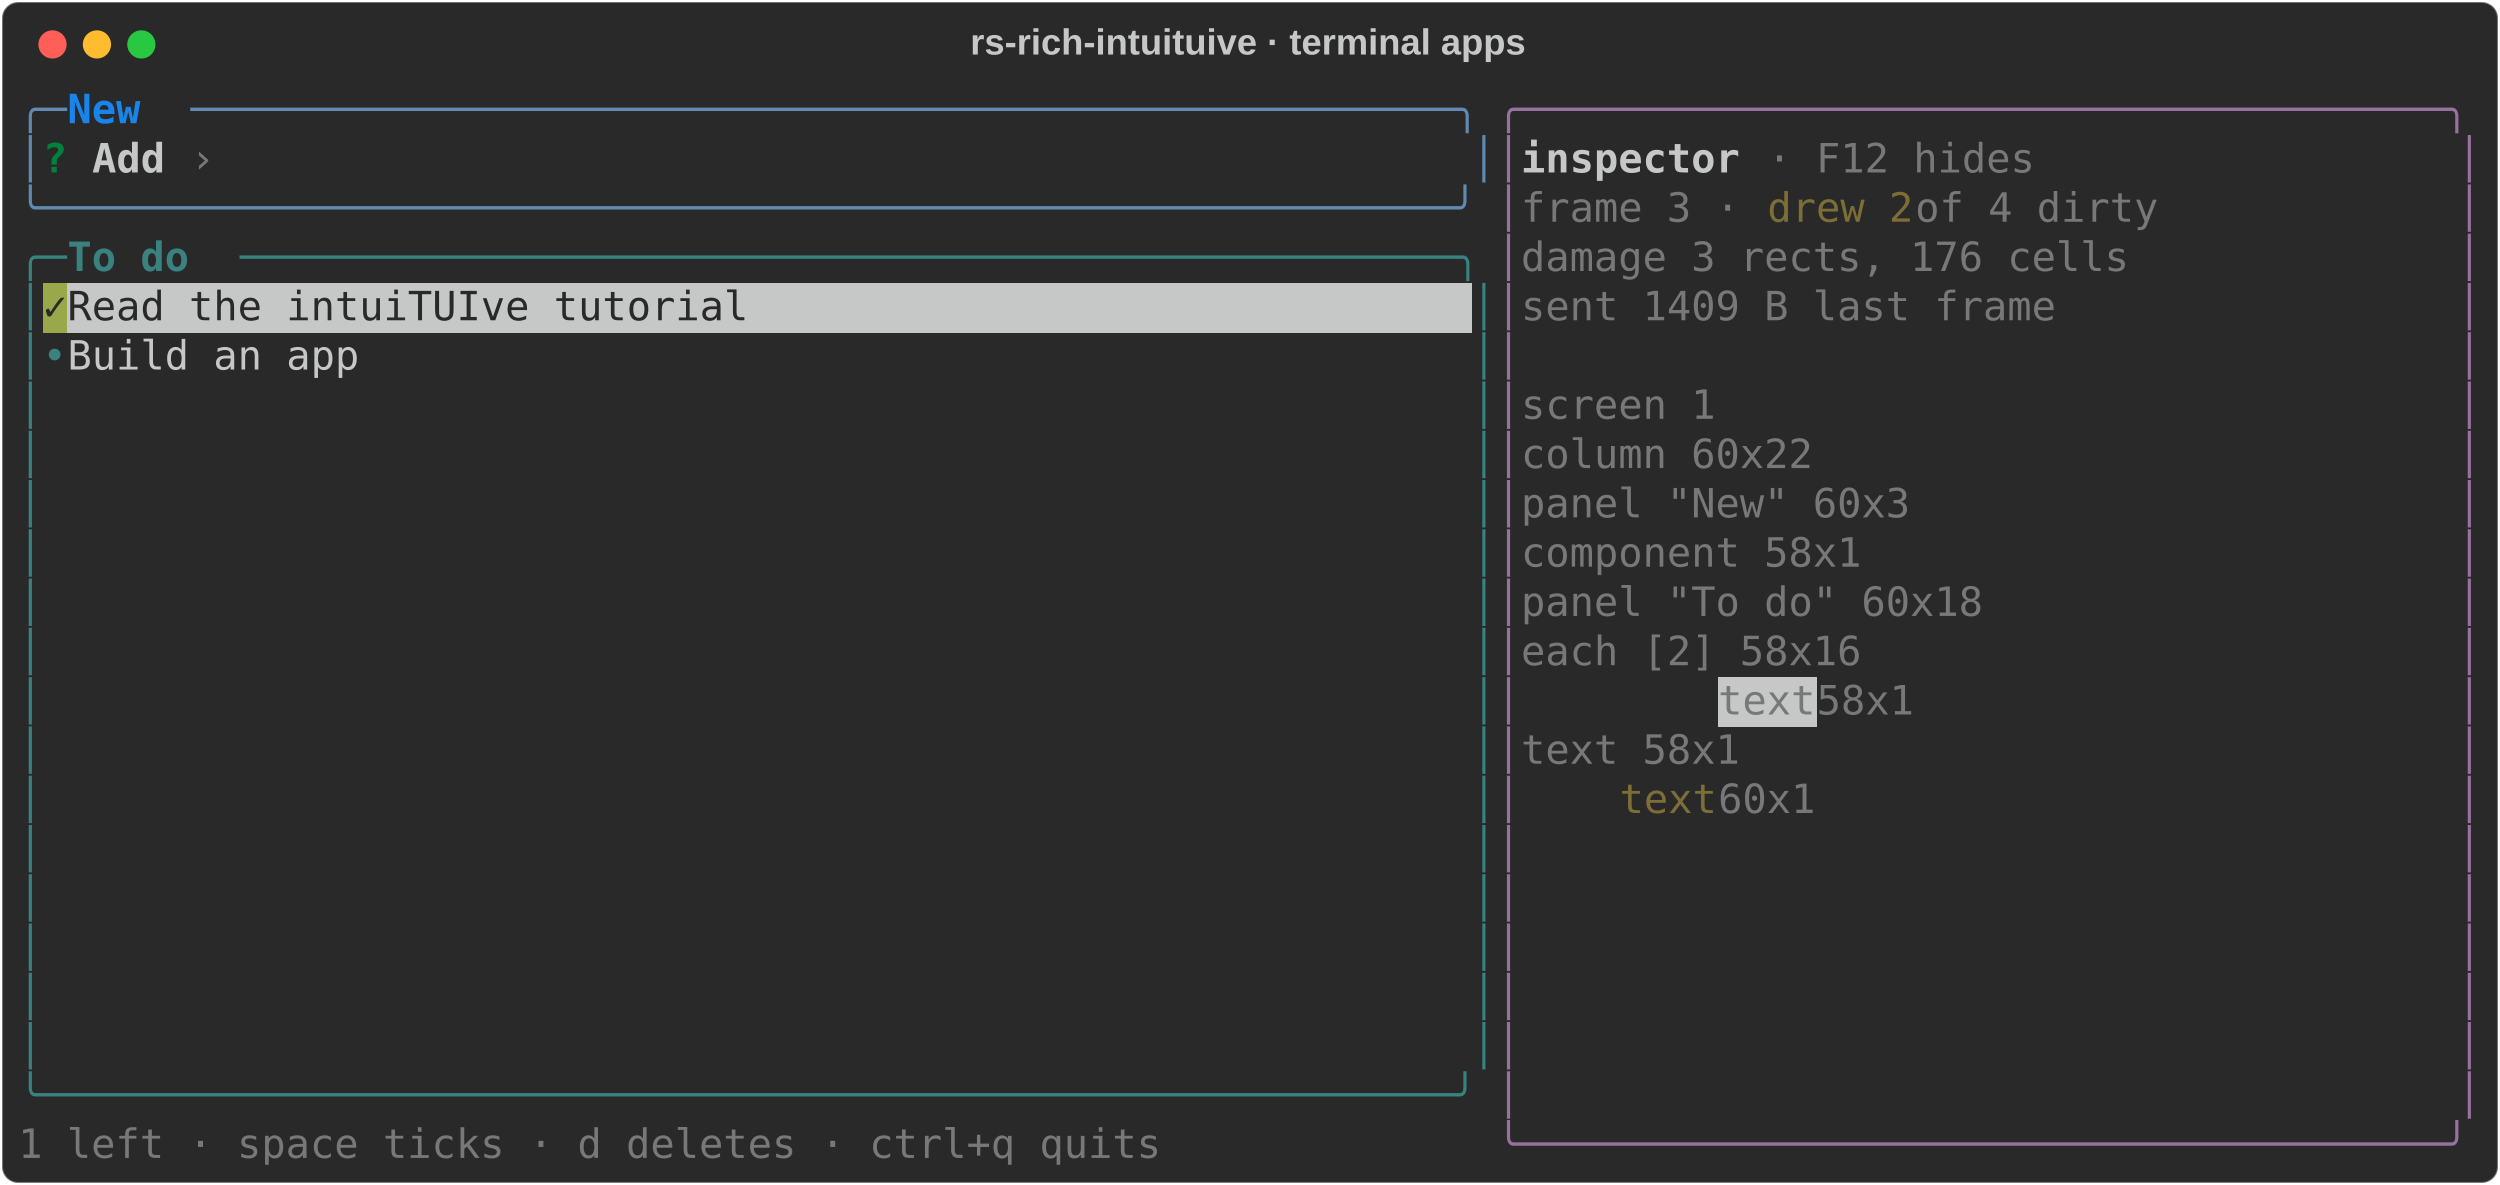
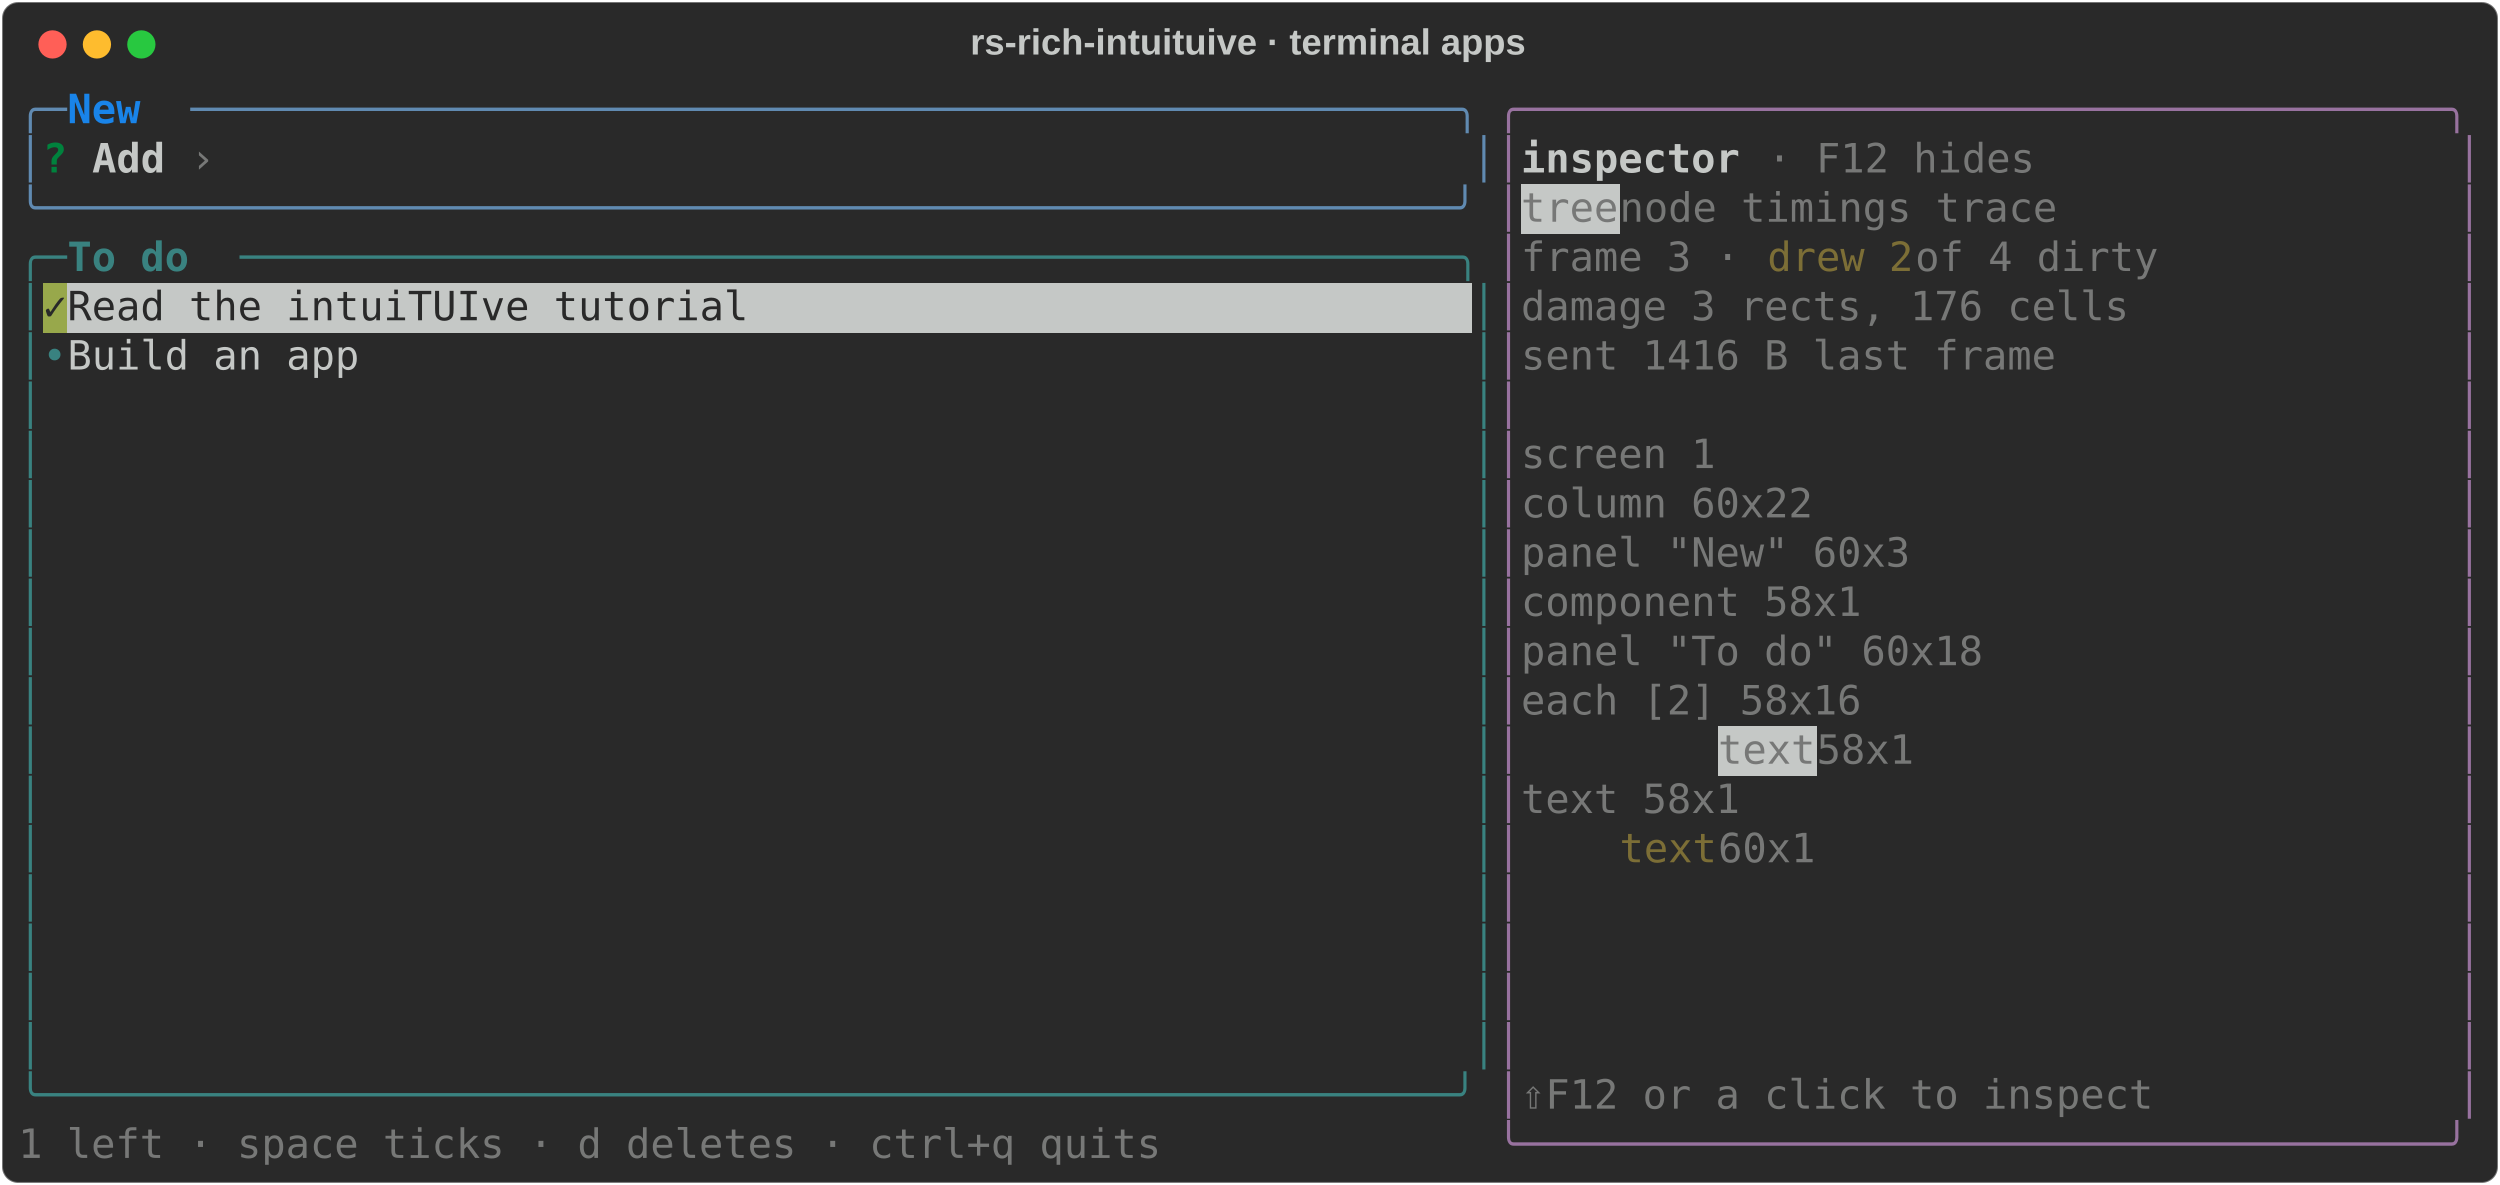
<svg xmlns="http://www.w3.org/2000/svg" class="rich-terminal" viewBox="0 0 1238 586.8">
  <style>

    @font-face {
        font-family: "Fira Code";
        src: local("FiraCode-Regular"),
                url("https://cdnjs.cloudflare.com/ajax/libs/firacode/6.2.0/woff2/FiraCode-Regular.woff2") format("woff2"),
                url("https://cdnjs.cloudflare.com/ajax/libs/firacode/6.2.0/woff/FiraCode-Regular.woff") format("woff");
        font-style: normal;
        font-weight: 400;
    }
    @font-face {
        font-family: "Fira Code";
        src: local("FiraCode-Bold"),
                url("https://cdnjs.cloudflare.com/ajax/libs/firacode/6.2.0/woff2/FiraCode-Bold.woff2") format("woff2"),
                url("https://cdnjs.cloudflare.com/ajax/libs/firacode/6.2.0/woff/FiraCode-Bold.woff") format("woff");
        font-style: bold;
        font-weight: 700;
    }

    .rich-record-matrix {
        font-family: Fira Code, monospace;
        font-size: 20px;
        line-height: 24.4px;
        font-variant-east-asian: full-width;
    }

    .rich-record-title {
        font-size: 18px;
        font-weight: bold;
        font-family: arial;
    }

    .rich-record-r1 { fill: #608ab1 }
.rich-record-r2 { fill: #1984e9;font-weight: bold }
.rich-record-r3 { fill: #98729f }
.rich-record-r4 { fill: #c5c8c6 }
.rich-record-r5 { fill: #00823d;font-weight: bold }
.rich-record-r6 { fill: #c5c8c6;font-weight: bold }
.rich-record-r7 { fill: #777877 }
- .rich-record-r8 { fill: #7c6e36 }
- .rich-record-r9 { fill: #398280 }
- .rich-record-r10 { fill: #398280;font-weight: bold }
+ .rich-record-r8 { fill: #398280 }
+ .rich-record-r9 { fill: #398280;font-weight: bold }
+ .rich-record-r10 { fill: #7c6e36 }
.rich-record-r11 { fill: #292929 }
    </style>
  <defs>
    <clipPath id="rich-record-clip-terminal">
      <rect x="0" y="0" width="1219.0" height="535.8" />
    </clipPath>
    <clipPath id="rich-record-line-0">
      <rect x="0" y="1.5" width="1220" height="24.65" />
    </clipPath>
    <clipPath id="rich-record-line-1">
      <rect x="0" y="25.9" width="1220" height="24.65" />
    </clipPath>
    <clipPath id="rich-record-line-2">
      <rect x="0" y="50.3" width="1220" height="24.65" />
    </clipPath>
    <clipPath id="rich-record-line-3">
      <rect x="0" y="74.7" width="1220" height="24.65" />
    </clipPath>
    <clipPath id="rich-record-line-4">
      <rect x="0" y="99.1" width="1220" height="24.65" />
    </clipPath>
    <clipPath id="rich-record-line-5">
      <rect x="0" y="123.5" width="1220" height="24.65" />
    </clipPath>
    <clipPath id="rich-record-line-6">
      <rect x="0" y="147.9" width="1220" height="24.65" />
    </clipPath>
    <clipPath id="rich-record-line-7">
      <rect x="0" y="172.3" width="1220" height="24.65" />
    </clipPath>
    <clipPath id="rich-record-line-8">
      <rect x="0" y="196.7" width="1220" height="24.65" />
    </clipPath>
    <clipPath id="rich-record-line-9">
      <rect x="0" y="221.1" width="1220" height="24.65" />
    </clipPath>
    <clipPath id="rich-record-line-10">
      <rect x="0" y="245.5" width="1220" height="24.65" />
    </clipPath>
    <clipPath id="rich-record-line-11">
      <rect x="0" y="269.9" width="1220" height="24.65" />
    </clipPath>
    <clipPath id="rich-record-line-12">
      <rect x="0" y="294.3" width="1220" height="24.65" />
    </clipPath>
    <clipPath id="rich-record-line-13">
      <rect x="0" y="318.7" width="1220" height="24.65" />
    </clipPath>
    <clipPath id="rich-record-line-14">
      <rect x="0" y="343.1" width="1220" height="24.65" />
    </clipPath>
    <clipPath id="rich-record-line-15">
      <rect x="0" y="367.5" width="1220" height="24.65" />
    </clipPath>
    <clipPath id="rich-record-line-16">
      <rect x="0" y="391.9" width="1220" height="24.65" />
    </clipPath>
    <clipPath id="rich-record-line-17">
      <rect x="0" y="416.3" width="1220" height="24.65" />
    </clipPath>
    <clipPath id="rich-record-line-18">
      <rect x="0" y="440.7" width="1220" height="24.65" />
    </clipPath>
    <clipPath id="rich-record-line-19">
      <rect x="0" y="465.1" width="1220" height="24.65" />
    </clipPath>
    <clipPath id="rich-record-line-20">
      <rect x="0" y="489.5" width="1220" height="24.65" />
    </clipPath>
  </defs>
  <rect fill="#292929" stroke="rgba(255,255,255,0.35)" stroke-width="1" x="1" y="1" width="1236" height="584.8" rx="8" />
  <text class="rich-record-title" fill="#c5c8c6" text-anchor="middle" x="618" y="27">rs-rich-intuituive · terminal apps</text>
  <g transform="translate(26,22)">
    <circle cx="0" cy="0" r="7" fill="#ff5f57" />
    <circle cx="22" cy="0" r="7" fill="#febc2e" />
    <circle cx="44" cy="0" r="7" fill="#28c840" />
  </g>
  <g transform="translate(9, 41)" clip-path="url(#rich-record-clip-terminal)">
+     <rect fill="#c5c8c6" x="744.2" y="50.3" width="48.8" height="24.65" shape-rendering="crispEdges" />
    <rect fill="#98a84b" x="12.2" y="99.1" width="12.2" height="24.65" shape-rendering="crispEdges" />
    <rect fill="#c5c8c6" x="24.4" y="99.1" width="695.4" height="24.65" shape-rendering="crispEdges" />
-     <rect fill="#c5c8c6" x="841.8" y="294.3" width="48.8" height="24.65" shape-rendering="crispEdges" />
+     <rect fill="#c5c8c6" x="841.8" y="318.7" width="48.8" height="24.65" shape-rendering="crispEdges" />
    <g class="rich-record-matrix">
      <text class="rich-record-r1" x="0" y="20" textLength="24.4" clip-path="url(#rich-record-line-0)">╭─</text>
      <text class="rich-record-r2" x="24.4" y="20" textLength="61" clip-path="url(#rich-record-line-0)"> New </text>
      <text class="rich-record-r1" x="85.4" y="20" textLength="646.6" clip-path="url(#rich-record-line-0)">────────────────────────────────────────────────────╮</text>
      <text class="rich-record-r3" x="732" y="20" textLength="488" clip-path="url(#rich-record-line-0)">╭──────────────────────────────────────╮</text>
      <text class="rich-record-r4" x="1220" y="20" textLength="12.2" clip-path="url(#rich-record-line-0)">
</text>
      <text class="rich-record-r1" x="0" y="44.4" textLength="12.2" clip-path="url(#rich-record-line-1)">│</text>
      <text class="rich-record-r5" x="12.2" y="44.4" textLength="12.2" clip-path="url(#rich-record-line-1)">?</text>
      <text class="rich-record-r6" x="36.6" y="44.4" textLength="36.6" clip-path="url(#rich-record-line-1)">Add</text>
      <text class="rich-record-r7" x="85.4" y="44.4" textLength="12.2" clip-path="url(#rich-record-line-1)">›</text>
      <text class="rich-record-r1" x="719.8" y="44.4" textLength="12.2" clip-path="url(#rich-record-line-1)">│</text>
      <text class="rich-record-r3" x="732" y="44.4" textLength="12.2" clip-path="url(#rich-record-line-1)">│</text>
      <text class="rich-record-r6" x="744.2" y="44.4" textLength="109.8" clip-path="url(#rich-record-line-1)">inspector</text>
      <text class="rich-record-r7" x="866.2" y="44.4" textLength="134.2" clip-path="url(#rich-record-line-1)">· F12 hides</text>
      <text class="rich-record-r3" x="1207.8" y="44.4" textLength="12.2" clip-path="url(#rich-record-line-1)">│</text>
      <text class="rich-record-r4" x="1220" y="44.4" textLength="12.2" clip-path="url(#rich-record-line-1)">
</text>
      <text class="rich-record-r1" x="0" y="68.8" textLength="732" clip-path="url(#rich-record-line-2)">╰──────────────────────────────────────────────────────────╯</text>
      <text class="rich-record-r3" x="732" y="68.8" textLength="12.2" clip-path="url(#rich-record-line-2)">│</text>
-       <text class="rich-record-r7" x="744.2" y="68.8" textLength="122" clip-path="url(#rich-record-line-2)">frame 3 · </text>
-       <text class="rich-record-r8" x="866.2" y="68.8" textLength="73.2" clip-path="url(#rich-record-line-2)">drew 2</text>
-       <text class="rich-record-r7" x="939.4" y="68.8" textLength="134.2" clip-path="url(#rich-record-line-2)"> of 4 dirty</text>
+       <text class="rich-record-r7" x="744.2" y="68.8" textLength="48.8" clip-path="url(#rich-record-line-2)">tree</text>
+       <text class="rich-record-r7" x="793" y="68.8" textLength="231.8" clip-path="url(#rich-record-line-2)"> node timings trace</text>
      <text class="rich-record-r3" x="1207.8" y="68.8" textLength="12.2" clip-path="url(#rich-record-line-2)">│</text>
      <text class="rich-record-r4" x="1220" y="68.8" textLength="12.2" clip-path="url(#rich-record-line-2)">
</text>
-       <text class="rich-record-r9" x="0" y="93.2" textLength="24.4" clip-path="url(#rich-record-line-3)">╭─</text>
-       <text class="rich-record-r10" x="24.4" y="93.2" textLength="85.4" clip-path="url(#rich-record-line-3)"> To do </text>
-       <text class="rich-record-r9" x="109.8" y="93.2" textLength="622.2" clip-path="url(#rich-record-line-3)">──────────────────────────────────────────────────╮</text>
+       <text class="rich-record-r8" x="0" y="93.2" textLength="24.4" clip-path="url(#rich-record-line-3)">╭─</text>
+       <text class="rich-record-r9" x="24.4" y="93.2" textLength="85.4" clip-path="url(#rich-record-line-3)"> To do </text>
+       <text class="rich-record-r8" x="109.8" y="93.2" textLength="622.2" clip-path="url(#rich-record-line-3)">──────────────────────────────────────────────────╮</text>
      <text class="rich-record-r3" x="732" y="93.2" textLength="12.2" clip-path="url(#rich-record-line-3)">│</text>
-       <text class="rich-record-r7" x="744.2" y="93.2" textLength="305" clip-path="url(#rich-record-line-3)">damage 3 rects, 176 cells</text>
+       <text class="rich-record-r7" x="744.2" y="93.2" textLength="122" clip-path="url(#rich-record-line-3)">frame 3 · </text>
+       <text class="rich-record-r10" x="866.2" y="93.2" textLength="73.2" clip-path="url(#rich-record-line-3)">drew 2</text>
+       <text class="rich-record-r7" x="939.4" y="93.2" textLength="134.2" clip-path="url(#rich-record-line-3)"> of 4 dirty</text>
      <text class="rich-record-r3" x="1207.8" y="93.2" textLength="12.2" clip-path="url(#rich-record-line-3)">│</text>
      <text class="rich-record-r4" x="1220" y="93.2" textLength="12.2" clip-path="url(#rich-record-line-3)">
</text>
-       <text class="rich-record-r9" x="0" y="117.6" textLength="12.2" clip-path="url(#rich-record-line-4)">│</text>
+       <text class="rich-record-r8" x="0" y="117.6" textLength="12.2" clip-path="url(#rich-record-line-4)">│</text>
      <text class="rich-record-r11" x="12.2" y="117.6" textLength="12.2" clip-path="url(#rich-record-line-4)">✓</text>
      <text class="rich-record-r11" x="24.4" y="117.6" textLength="695.4" clip-path="url(#rich-record-line-4)"> Read the intuiTUIve tutorial                            </text>
-       <text class="rich-record-r9" x="719.8" y="117.6" textLength="12.2" clip-path="url(#rich-record-line-4)">│</text>
+       <text class="rich-record-r8" x="719.8" y="117.6" textLength="12.2" clip-path="url(#rich-record-line-4)">│</text>
      <text class="rich-record-r3" x="732" y="117.6" textLength="12.2" clip-path="url(#rich-record-line-4)">│</text>
-       <text class="rich-record-r7" x="744.2" y="117.6" textLength="268.4" clip-path="url(#rich-record-line-4)">sent 1409 B last frame</text>
+       <text class="rich-record-r7" x="744.2" y="117.6" textLength="305" clip-path="url(#rich-record-line-4)">damage 3 rects, 176 cells</text>
      <text class="rich-record-r3" x="1207.8" y="117.6" textLength="12.2" clip-path="url(#rich-record-line-4)">│</text>
      <text class="rich-record-r4" x="1220" y="117.6" textLength="12.2" clip-path="url(#rich-record-line-4)">
</text>
-       <text class="rich-record-r9" x="0" y="142" textLength="24.4" clip-path="url(#rich-record-line-5)">│•</text>
+       <text class="rich-record-r8" x="0" y="142" textLength="24.4" clip-path="url(#rich-record-line-5)">│•</text>
      <text class="rich-record-r4" x="24.4" y="142" textLength="695.4" clip-path="url(#rich-record-line-5)"> Build an app                                            </text>
-       <text class="rich-record-r9" x="719.8" y="142" textLength="12.2" clip-path="url(#rich-record-line-5)">│</text>
+       <text class="rich-record-r8" x="719.8" y="142" textLength="12.2" clip-path="url(#rich-record-line-5)">│</text>
      <text class="rich-record-r3" x="732" y="142" textLength="12.2" clip-path="url(#rich-record-line-5)">│</text>
+       <text class="rich-record-r7" x="744.2" y="142" textLength="268.4" clip-path="url(#rich-record-line-5)">sent 1416 B last frame</text>
      <text class="rich-record-r3" x="1207.8" y="142" textLength="12.2" clip-path="url(#rich-record-line-5)">│</text>
      <text class="rich-record-r4" x="1220" y="142" textLength="12.2" clip-path="url(#rich-record-line-5)">
</text>
-       <text class="rich-record-r9" x="0" y="166.4" textLength="12.2" clip-path="url(#rich-record-line-6)">│</text>
-       <text class="rich-record-r9" x="719.8" y="166.4" textLength="12.2" clip-path="url(#rich-record-line-6)">│</text>
+       <text class="rich-record-r8" x="0" y="166.4" textLength="12.2" clip-path="url(#rich-record-line-6)">│</text>
+       <text class="rich-record-r8" x="719.8" y="166.4" textLength="12.2" clip-path="url(#rich-record-line-6)">│</text>
      <text class="rich-record-r3" x="732" y="166.4" textLength="12.2" clip-path="url(#rich-record-line-6)">│</text>
-       <text class="rich-record-r7" x="744.2" y="166.4" textLength="97.6" clip-path="url(#rich-record-line-6)">screen 1</text>
      <text class="rich-record-r3" x="1207.8" y="166.4" textLength="12.2" clip-path="url(#rich-record-line-6)">│</text>
      <text class="rich-record-r4" x="1220" y="166.4" textLength="12.2" clip-path="url(#rich-record-line-6)">
</text>
-       <text class="rich-record-r9" x="0" y="190.8" textLength="12.2" clip-path="url(#rich-record-line-7)">│</text>
-       <text class="rich-record-r9" x="719.8" y="190.8" textLength="12.2" clip-path="url(#rich-record-line-7)">│</text>
+       <text class="rich-record-r8" x="0" y="190.8" textLength="12.2" clip-path="url(#rich-record-line-7)">│</text>
+       <text class="rich-record-r8" x="719.8" y="190.8" textLength="12.2" clip-path="url(#rich-record-line-7)">│</text>
      <text class="rich-record-r3" x="732" y="190.8" textLength="12.2" clip-path="url(#rich-record-line-7)">│</text>
-       <text class="rich-record-r7" x="744.2" y="190.8" textLength="170.8" clip-path="url(#rich-record-line-7)">  column 60x22</text>
+       <text class="rich-record-r7" x="744.2" y="190.8" textLength="97.6" clip-path="url(#rich-record-line-7)">screen 1</text>
      <text class="rich-record-r3" x="1207.8" y="190.8" textLength="12.2" clip-path="url(#rich-record-line-7)">│</text>
      <text class="rich-record-r4" x="1220" y="190.8" textLength="12.2" clip-path="url(#rich-record-line-7)">
</text>
-       <text class="rich-record-r9" x="0" y="215.2" textLength="12.2" clip-path="url(#rich-record-line-8)">│</text>
-       <text class="rich-record-r9" x="719.8" y="215.2" textLength="12.2" clip-path="url(#rich-record-line-8)">│</text>
+       <text class="rich-record-r8" x="0" y="215.2" textLength="12.2" clip-path="url(#rich-record-line-8)">│</text>
+       <text class="rich-record-r8" x="719.8" y="215.2" textLength="12.2" clip-path="url(#rich-record-line-8)">│</text>
      <text class="rich-record-r3" x="732" y="215.2" textLength="12.2" clip-path="url(#rich-record-line-8)">│</text>
-       <text class="rich-record-r7" x="744.2" y="215.2" textLength="244" clip-path="url(#rich-record-line-8)">    panel "New" 60x3</text>
+       <text class="rich-record-r7" x="744.2" y="215.2" textLength="170.8" clip-path="url(#rich-record-line-8)">  column 60x22</text>
      <text class="rich-record-r3" x="1207.8" y="215.2" textLength="12.2" clip-path="url(#rich-record-line-8)">│</text>
      <text class="rich-record-r4" x="1220" y="215.2" textLength="12.2" clip-path="url(#rich-record-line-8)">
</text>
-       <text class="rich-record-r9" x="0" y="239.6" textLength="12.2" clip-path="url(#rich-record-line-9)">│</text>
-       <text class="rich-record-r9" x="719.8" y="239.6" textLength="12.2" clip-path="url(#rich-record-line-9)">│</text>
+       <text class="rich-record-r8" x="0" y="239.6" textLength="12.2" clip-path="url(#rich-record-line-9)">│</text>
+       <text class="rich-record-r8" x="719.8" y="239.6" textLength="12.2" clip-path="url(#rich-record-line-9)">│</text>
      <text class="rich-record-r3" x="732" y="239.6" textLength="12.2" clip-path="url(#rich-record-line-9)">│</text>
-       <text class="rich-record-r7" x="744.2" y="239.6" textLength="244" clip-path="url(#rich-record-line-9)">      component 58x1</text>
+       <text class="rich-record-r7" x="744.2" y="239.6" textLength="244" clip-path="url(#rich-record-line-9)">    panel "New" 60x3</text>
      <text class="rich-record-r3" x="1207.8" y="239.6" textLength="12.2" clip-path="url(#rich-record-line-9)">│</text>
      <text class="rich-record-r4" x="1220" y="239.6" textLength="12.2" clip-path="url(#rich-record-line-9)">
</text>
-       <text class="rich-record-r9" x="0" y="264" textLength="12.2" clip-path="url(#rich-record-line-10)">│</text>
-       <text class="rich-record-r9" x="719.8" y="264" textLength="12.2" clip-path="url(#rich-record-line-10)">│</text>
+       <text class="rich-record-r8" x="0" y="264" textLength="12.2" clip-path="url(#rich-record-line-10)">│</text>
+       <text class="rich-record-r8" x="719.8" y="264" textLength="12.2" clip-path="url(#rich-record-line-10)">│</text>
      <text class="rich-record-r3" x="732" y="264" textLength="12.2" clip-path="url(#rich-record-line-10)">│</text>
-       <text class="rich-record-r7" x="744.2" y="264" textLength="280.6" clip-path="url(#rich-record-line-10)">    panel "To do" 60x18</text>
+       <text class="rich-record-r7" x="744.2" y="264" textLength="244" clip-path="url(#rich-record-line-10)">      component 58x1</text>
      <text class="rich-record-r3" x="1207.8" y="264" textLength="12.2" clip-path="url(#rich-record-line-10)">│</text>
      <text class="rich-record-r4" x="1220" y="264" textLength="12.2" clip-path="url(#rich-record-line-10)">
</text>
-       <text class="rich-record-r9" x="0" y="288.4" textLength="12.2" clip-path="url(#rich-record-line-11)">│</text>
-       <text class="rich-record-r9" x="719.8" y="288.4" textLength="12.2" clip-path="url(#rich-record-line-11)">│</text>
+       <text class="rich-record-r8" x="0" y="288.4" textLength="12.2" clip-path="url(#rich-record-line-11)">│</text>
+       <text class="rich-record-r8" x="719.8" y="288.4" textLength="12.2" clip-path="url(#rich-record-line-11)">│</text>
      <text class="rich-record-r3" x="732" y="288.4" textLength="12.2" clip-path="url(#rich-record-line-11)">│</text>
-       <text class="rich-record-r7" x="744.2" y="288.4" textLength="244" clip-path="url(#rich-record-line-11)">      each [2] 58x16</text>
+       <text class="rich-record-r7" x="744.2" y="288.4" textLength="280.6" clip-path="url(#rich-record-line-11)">    panel "To do" 60x18</text>
      <text class="rich-record-r3" x="1207.8" y="288.4" textLength="12.2" clip-path="url(#rich-record-line-11)">│</text>
      <text class="rich-record-r4" x="1220" y="288.4" textLength="12.2" clip-path="url(#rich-record-line-11)">
</text>
-       <text class="rich-record-r9" x="0" y="312.8" textLength="12.2" clip-path="url(#rich-record-line-12)">│</text>
-       <text class="rich-record-r9" x="719.8" y="312.8" textLength="12.2" clip-path="url(#rich-record-line-12)">│</text>
+       <text class="rich-record-r8" x="0" y="312.8" textLength="12.2" clip-path="url(#rich-record-line-12)">│</text>
+       <text class="rich-record-r8" x="719.8" y="312.8" textLength="12.2" clip-path="url(#rich-record-line-12)">│</text>
      <text class="rich-record-r3" x="732" y="312.8" textLength="12.2" clip-path="url(#rich-record-line-12)">│</text>
-       <text class="rich-record-r7" x="841.8" y="312.8" textLength="48.8" clip-path="url(#rich-record-line-12)">text</text>
-       <text class="rich-record-r7" x="890.6" y="312.8" textLength="61" clip-path="url(#rich-record-line-12)"> 58x1</text>
+       <text class="rich-record-r7" x="744.2" y="312.8" textLength="244" clip-path="url(#rich-record-line-12)">      each [2] 58x16</text>
      <text class="rich-record-r3" x="1207.8" y="312.8" textLength="12.2" clip-path="url(#rich-record-line-12)">│</text>
      <text class="rich-record-r4" x="1220" y="312.8" textLength="12.2" clip-path="url(#rich-record-line-12)">
</text>
-       <text class="rich-record-r9" x="0" y="337.2" textLength="12.2" clip-path="url(#rich-record-line-13)">│</text>
-       <text class="rich-record-r9" x="719.8" y="337.2" textLength="12.2" clip-path="url(#rich-record-line-13)">│</text>
+       <text class="rich-record-r8" x="0" y="337.2" textLength="12.2" clip-path="url(#rich-record-line-13)">│</text>
+       <text class="rich-record-r8" x="719.8" y="337.2" textLength="12.2" clip-path="url(#rich-record-line-13)">│</text>
      <text class="rich-record-r3" x="732" y="337.2" textLength="12.2" clip-path="url(#rich-record-line-13)">│</text>
-       <text class="rich-record-r7" x="744.2" y="337.2" textLength="207.4" clip-path="url(#rich-record-line-13)">        text 58x1</text>
+       <text class="rich-record-r7" x="841.8" y="337.2" textLength="48.8" clip-path="url(#rich-record-line-13)">text</text>
+       <text class="rich-record-r7" x="890.6" y="337.2" textLength="61" clip-path="url(#rich-record-line-13)"> 58x1</text>
      <text class="rich-record-r3" x="1207.8" y="337.2" textLength="12.2" clip-path="url(#rich-record-line-13)">│</text>
      <text class="rich-record-r4" x="1220" y="337.2" textLength="12.2" clip-path="url(#rich-record-line-13)">
</text>
-       <text class="rich-record-r9" x="0" y="361.6" textLength="12.2" clip-path="url(#rich-record-line-14)">│</text>
-       <text class="rich-record-r9" x="719.8" y="361.6" textLength="12.2" clip-path="url(#rich-record-line-14)">│</text>
+       <text class="rich-record-r8" x="0" y="361.6" textLength="12.2" clip-path="url(#rich-record-line-14)">│</text>
+       <text class="rich-record-r8" x="719.8" y="361.6" textLength="12.2" clip-path="url(#rich-record-line-14)">│</text>
      <text class="rich-record-r3" x="732" y="361.6" textLength="12.2" clip-path="url(#rich-record-line-14)">│</text>
-       <text class="rich-record-r8" x="793" y="361.6" textLength="48.8" clip-path="url(#rich-record-line-14)">text</text>
-       <text class="rich-record-r7" x="841.8" y="361.6" textLength="61" clip-path="url(#rich-record-line-14)"> 60x1</text>
+       <text class="rich-record-r7" x="744.2" y="361.6" textLength="207.4" clip-path="url(#rich-record-line-14)">        text 58x1</text>
      <text class="rich-record-r3" x="1207.8" y="361.6" textLength="12.2" clip-path="url(#rich-record-line-14)">│</text>
      <text class="rich-record-r4" x="1220" y="361.6" textLength="12.2" clip-path="url(#rich-record-line-14)">
</text>
-       <text class="rich-record-r9" x="0" y="386" textLength="12.2" clip-path="url(#rich-record-line-15)">│</text>
-       <text class="rich-record-r9" x="719.8" y="386" textLength="12.2" clip-path="url(#rich-record-line-15)">│</text>
+       <text class="rich-record-r8" x="0" y="386" textLength="12.2" clip-path="url(#rich-record-line-15)">│</text>
+       <text class="rich-record-r8" x="719.8" y="386" textLength="12.2" clip-path="url(#rich-record-line-15)">│</text>
      <text class="rich-record-r3" x="732" y="386" textLength="12.2" clip-path="url(#rich-record-line-15)">│</text>
+       <text class="rich-record-r10" x="793" y="386" textLength="48.8" clip-path="url(#rich-record-line-15)">text</text>
+       <text class="rich-record-r7" x="841.8" y="386" textLength="61" clip-path="url(#rich-record-line-15)"> 60x1</text>
      <text class="rich-record-r3" x="1207.8" y="386" textLength="12.2" clip-path="url(#rich-record-line-15)">│</text>
      <text class="rich-record-r4" x="1220" y="386" textLength="12.2" clip-path="url(#rich-record-line-15)">
</text>
-       <text class="rich-record-r9" x="0" y="410.4" textLength="12.2" clip-path="url(#rich-record-line-16)">│</text>
-       <text class="rich-record-r9" x="719.8" y="410.4" textLength="12.2" clip-path="url(#rich-record-line-16)">│</text>
+       <text class="rich-record-r8" x="0" y="410.4" textLength="12.2" clip-path="url(#rich-record-line-16)">│</text>
+       <text class="rich-record-r8" x="719.8" y="410.4" textLength="12.2" clip-path="url(#rich-record-line-16)">│</text>
      <text class="rich-record-r3" x="732" y="410.4" textLength="12.2" clip-path="url(#rich-record-line-16)">│</text>
      <text class="rich-record-r3" x="1207.8" y="410.4" textLength="12.2" clip-path="url(#rich-record-line-16)">│</text>
      <text class="rich-record-r4" x="1220" y="410.4" textLength="12.2" clip-path="url(#rich-record-line-16)">
</text>
-       <text class="rich-record-r9" x="0" y="434.8" textLength="12.2" clip-path="url(#rich-record-line-17)">│</text>
-       <text class="rich-record-r9" x="719.8" y="434.8" textLength="12.2" clip-path="url(#rich-record-line-17)">│</text>
+       <text class="rich-record-r8" x="0" y="434.8" textLength="12.2" clip-path="url(#rich-record-line-17)">│</text>
+       <text class="rich-record-r8" x="719.8" y="434.8" textLength="12.2" clip-path="url(#rich-record-line-17)">│</text>
      <text class="rich-record-r3" x="732" y="434.8" textLength="12.2" clip-path="url(#rich-record-line-17)">│</text>
      <text class="rich-record-r3" x="1207.8" y="434.8" textLength="12.2" clip-path="url(#rich-record-line-17)">│</text>
      <text class="rich-record-r4" x="1220" y="434.8" textLength="12.2" clip-path="url(#rich-record-line-17)">
</text>
-       <text class="rich-record-r9" x="0" y="459.2" textLength="12.2" clip-path="url(#rich-record-line-18)">│</text>
-       <text class="rich-record-r9" x="719.8" y="459.2" textLength="12.2" clip-path="url(#rich-record-line-18)">│</text>
+       <text class="rich-record-r8" x="0" y="459.2" textLength="12.2" clip-path="url(#rich-record-line-18)">│</text>
+       <text class="rich-record-r8" x="719.8" y="459.2" textLength="12.2" clip-path="url(#rich-record-line-18)">│</text>
      <text class="rich-record-r3" x="732" y="459.2" textLength="12.2" clip-path="url(#rich-record-line-18)">│</text>
      <text class="rich-record-r3" x="1207.8" y="459.2" textLength="12.2" clip-path="url(#rich-record-line-18)">│</text>
      <text class="rich-record-r4" x="1220" y="459.2" textLength="12.2" clip-path="url(#rich-record-line-18)">
</text>
-       <text class="rich-record-r9" x="0" y="483.6" textLength="12.2" clip-path="url(#rich-record-line-19)">│</text>
-       <text class="rich-record-r9" x="719.8" y="483.6" textLength="12.2" clip-path="url(#rich-record-line-19)">│</text>
+       <text class="rich-record-r8" x="0" y="483.6" textLength="12.2" clip-path="url(#rich-record-line-19)">│</text>
+       <text class="rich-record-r8" x="719.8" y="483.6" textLength="12.2" clip-path="url(#rich-record-line-19)">│</text>
      <text class="rich-record-r3" x="732" y="483.6" textLength="12.2" clip-path="url(#rich-record-line-19)">│</text>
      <text class="rich-record-r3" x="1207.8" y="483.6" textLength="12.2" clip-path="url(#rich-record-line-19)">│</text>
      <text class="rich-record-r4" x="1220" y="483.6" textLength="12.2" clip-path="url(#rich-record-line-19)">
</text>
-       <text class="rich-record-r9" x="0" y="508" textLength="732" clip-path="url(#rich-record-line-20)">╰──────────────────────────────────────────────────────────╯</text>
+       <text class="rich-record-r8" x="0" y="508" textLength="732" clip-path="url(#rich-record-line-20)">╰──────────────────────────────────────────────────────────╯</text>
      <text class="rich-record-r3" x="732" y="508" textLength="12.2" clip-path="url(#rich-record-line-20)">│</text>
+       <text class="rich-record-r7" x="744.2" y="508" textLength="317.2" clip-path="url(#rich-record-line-20)">⇧F12 or a click to inspect</text>
      <text class="rich-record-r3" x="1207.8" y="508" textLength="12.2" clip-path="url(#rich-record-line-20)">│</text>
      <text class="rich-record-r4" x="1220" y="508" textLength="12.2" clip-path="url(#rich-record-line-20)">
</text>
      <text class="rich-record-r7" x="0" y="532.4" textLength="573.4" clip-path="url(#rich-record-line-21)">1 left · space ticks · d deletes · ctrl+q quits</text>
      <text class="rich-record-r3" x="732" y="532.4" textLength="488" clip-path="url(#rich-record-line-21)">╰──────────────────────────────────────╯</text>
    </g>
  </g>
</svg>
